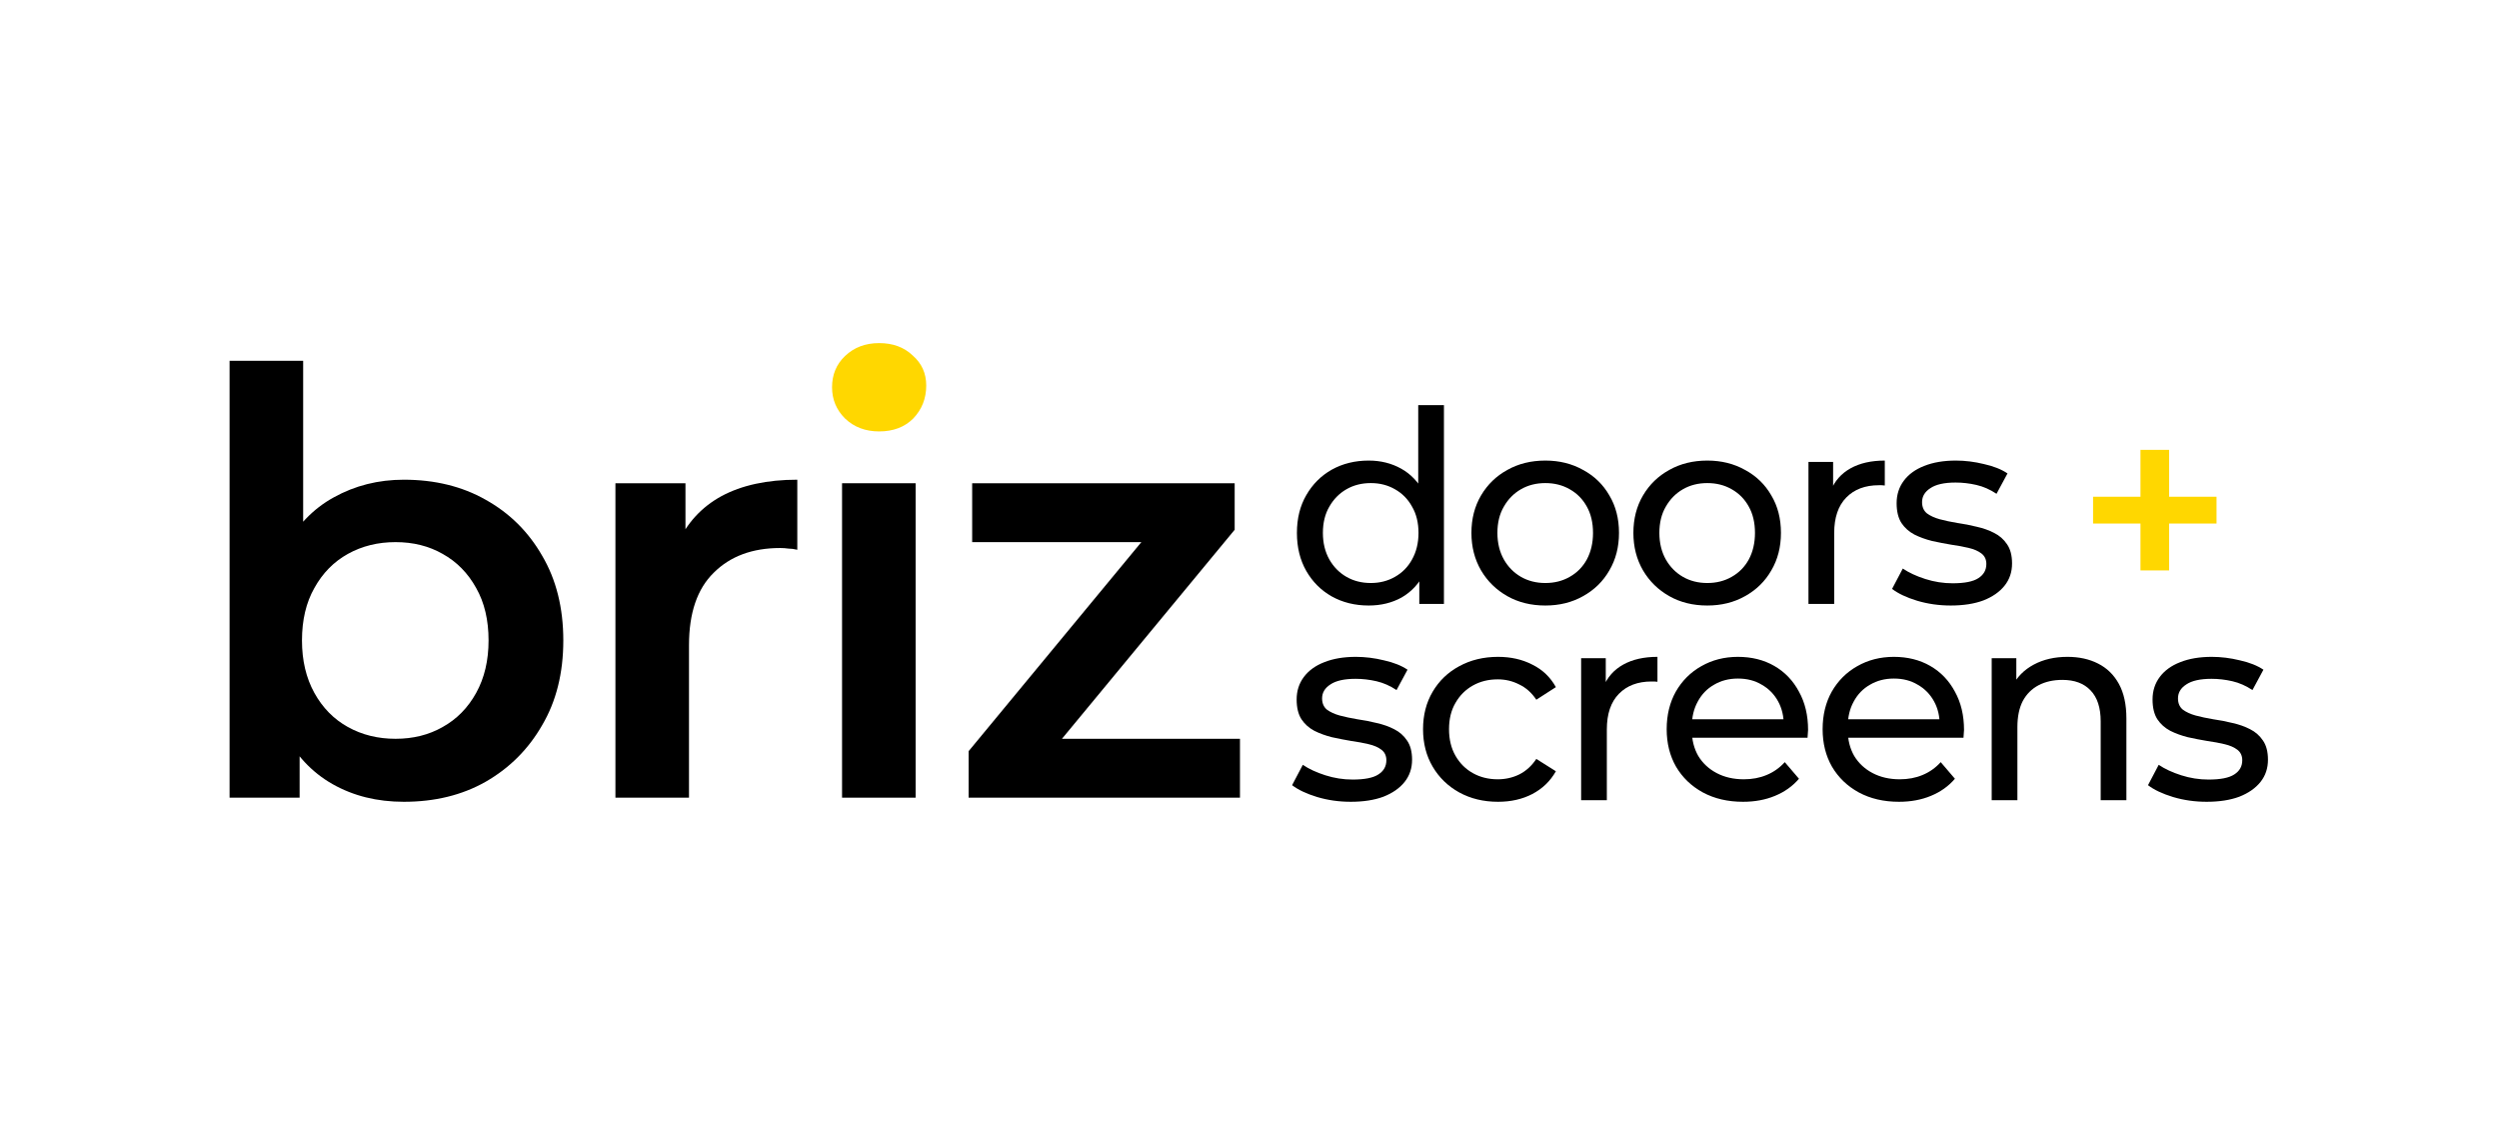
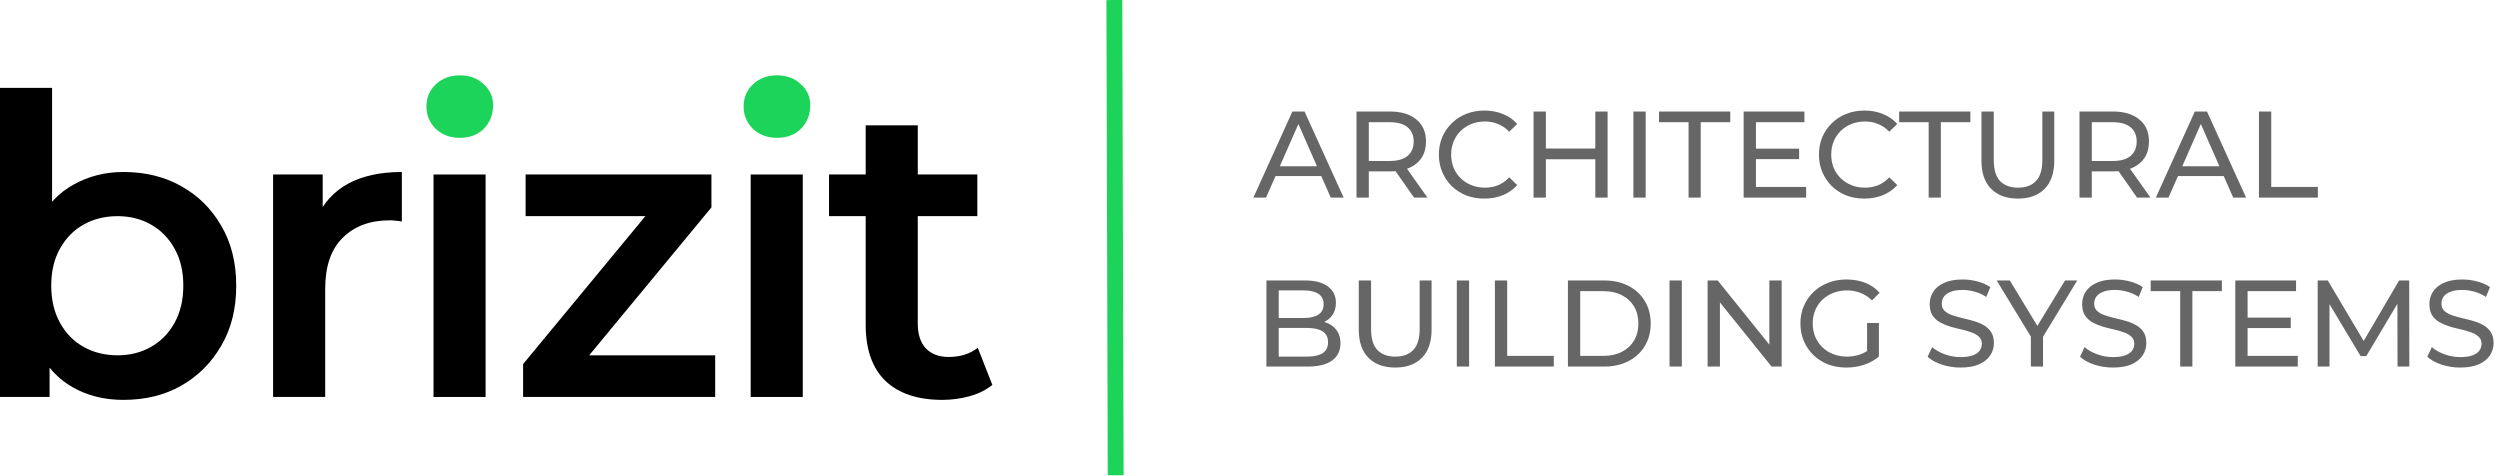
- <svg xmlns="http://www.w3.org/2000/svg" width="1118" height="512" viewBox="0 0 1118 512" fill="none">
-   <path d="M987.208 358.562C981.937 358.562 976.905 357.843 972.112 356.405C967.4 354.967 963.685 353.21 960.97 351.133L965.762 342.028C968.478 343.865 971.833 345.422 975.826 346.7C979.82 347.978 983.894 348.617 988.047 348.617C993.398 348.617 997.232 347.859 999.549 346.341C1001.95 344.823 1003.14 342.707 1003.14 339.991C1003.14 337.994 1002.42 336.437 1000.99 335.318C999.549 334.2 997.632 333.362 995.236 332.802C992.919 332.243 990.323 331.764 987.448 331.365C984.572 330.885 981.697 330.326 978.822 329.687C975.946 328.968 973.31 328.01 970.914 326.812C968.518 325.534 966.601 323.817 965.163 321.66C963.725 319.424 963.007 316.468 963.007 312.794C963.007 308.96 964.085 305.605 966.241 302.73C968.398 299.854 971.433 297.658 975.347 296.14C979.341 294.543 984.053 293.744 989.485 293.744C993.638 293.744 997.831 294.263 1002.06 295.302C1006.38 296.26 1009.89 297.658 1012.61 299.495L1007.7 308.601C1004.82 306.684 1001.83 305.366 998.71 304.647C995.595 303.928 992.48 303.569 989.365 303.569C984.333 303.569 980.579 304.407 978.103 306.085C975.627 307.682 974.389 309.759 974.389 312.315C974.389 314.471 975.107 316.149 976.545 317.347C978.063 318.465 979.98 319.344 982.296 319.983C984.692 320.622 987.328 321.181 990.204 321.66C993.079 322.059 995.954 322.619 998.83 323.337C1001.71 323.976 1004.3 324.895 1006.62 326.093C1009.01 327.291 1010.93 328.968 1012.37 331.125C1013.89 333.282 1014.64 336.157 1014.64 339.751C1014.64 343.585 1013.53 346.9 1011.29 349.696C1009.05 352.491 1005.9 354.688 1001.83 356.285C997.752 357.803 992.879 358.562 987.208 358.562Z" fill="black" />
-   <path d="M924.946 293.744C930.138 293.744 934.691 294.743 938.605 296.739C942.599 298.736 945.714 301.771 947.95 305.845C950.187 309.919 951.305 315.07 951.305 321.301V357.843H939.803V322.619C939.803 316.468 938.285 311.836 935.25 308.72C932.295 305.605 928.101 304.048 922.67 304.048C918.596 304.048 915.042 304.847 912.007 306.444C908.972 308.042 906.615 310.398 904.938 313.513C903.341 316.628 902.542 320.502 902.542 325.135V357.843H891.04V294.343H902.063V311.476L900.265 306.923C902.342 302.77 905.537 299.535 909.85 297.219C914.163 294.902 919.196 293.744 924.946 293.744Z" fill="black" />
-   <path d="M849.549 358.562C842.76 358.562 836.77 357.164 831.578 354.368C826.466 351.573 822.472 347.739 819.597 342.867C816.801 337.994 815.403 332.403 815.403 326.093C815.403 319.783 816.761 314.192 819.477 309.32C822.272 304.447 826.066 300.653 830.859 297.938C835.731 295.142 841.203 293.744 847.273 293.744C853.423 293.744 858.855 295.102 863.567 297.818C868.28 300.533 871.954 304.367 874.59 309.32C877.306 314.192 878.663 319.903 878.663 326.452C878.663 326.932 878.623 327.491 878.544 328.13C878.544 328.769 878.504 329.368 878.424 329.927H824.389V321.66H872.433L867.761 324.535C867.84 320.462 867.002 316.828 865.245 313.633C863.487 310.438 861.051 307.962 857.936 306.204C854.901 304.367 851.347 303.449 847.273 303.449C843.279 303.449 839.725 304.367 836.61 306.204C833.495 307.962 831.059 310.478 829.301 313.753C827.544 316.947 826.666 320.622 826.666 324.775V326.692C826.666 330.925 827.624 334.719 829.541 338.074C831.538 341.349 834.293 343.905 837.808 345.742C841.322 347.579 845.356 348.498 849.909 348.498C853.663 348.498 857.058 347.859 860.093 346.581C863.208 345.303 865.924 343.386 868.24 340.83L874.59 348.258C871.714 351.613 868.12 354.169 863.807 355.926C859.574 357.683 854.821 358.562 849.549 358.562Z" fill="black" />
-   <path d="M779.784 358.562C772.994 358.562 767.004 357.164 761.812 354.368C756.7 351.573 752.707 347.739 749.831 342.867C747.035 337.994 745.638 332.403 745.638 326.093C745.638 319.783 746.996 314.192 749.711 309.32C752.507 304.447 756.301 300.653 761.093 297.938C765.966 295.142 771.437 293.744 777.507 293.744C783.658 293.744 789.089 295.102 793.802 297.818C798.514 300.533 802.188 304.367 804.824 309.32C807.54 314.192 808.898 319.903 808.898 326.452C808.898 326.932 808.858 327.491 808.778 328.13C808.778 328.769 808.738 329.368 808.658 329.927H754.624V321.66H802.668L797.995 324.535C798.075 320.462 797.236 316.828 795.479 313.633C793.722 310.438 791.286 307.962 788.171 306.204C785.135 304.367 781.581 303.449 777.507 303.449C773.514 303.449 769.959 304.367 766.844 306.204C763.729 307.962 761.293 310.478 759.536 313.753C757.779 316.947 756.9 320.622 756.9 324.775V326.692C756.9 330.925 757.858 334.719 759.775 338.074C761.772 341.349 764.528 343.905 768.042 345.742C771.557 347.579 775.59 348.498 780.143 348.498C783.897 348.498 787.292 347.859 790.327 346.581C793.442 345.303 796.158 343.386 798.474 340.83L804.824 348.258C801.949 351.613 798.354 354.169 794.041 355.926C789.808 357.683 785.055 358.562 779.784 358.562Z" fill="black" />
-   <path d="M707.364 357.843V294.343H718.387V311.596L717.309 307.283C719.066 302.89 722.021 299.535 726.175 297.219C730.328 294.902 735.44 293.744 741.51 293.744V304.887C741.031 304.807 740.552 304.767 740.073 304.767C739.673 304.767 739.274 304.767 738.874 304.767C732.724 304.767 727.852 306.604 724.258 310.278C720.663 313.952 718.866 319.264 718.866 326.213V357.843H707.364Z" fill="black" />
-   <path d="M670.189 358.562C663.719 358.562 657.928 357.164 652.816 354.368C647.784 351.573 643.83 347.739 640.955 342.867C638.079 337.994 636.642 332.403 636.642 326.093C636.642 319.783 638.079 314.192 640.955 309.32C643.83 304.447 647.784 300.653 652.816 297.938C657.928 295.142 663.719 293.744 670.189 293.744C675.94 293.744 681.051 294.902 685.524 297.219C690.077 299.455 693.592 302.81 696.068 307.283L687.322 312.914C685.245 309.799 682.689 307.522 679.654 306.085C676.698 304.567 673.503 303.808 670.069 303.808C665.915 303.808 662.201 304.727 658.926 306.564C655.652 308.401 653.056 310.997 651.139 314.352C649.222 317.626 648.263 321.54 648.263 326.093C648.263 330.646 649.222 334.6 651.139 337.954C653.056 341.309 655.652 343.905 658.926 345.742C662.201 347.579 665.915 348.498 670.069 348.498C673.503 348.498 676.698 347.779 679.654 346.341C682.689 344.823 685.245 342.507 687.322 339.392L696.068 344.903C693.592 349.296 690.077 352.691 685.524 355.087C681.051 357.404 675.94 358.562 670.189 358.562Z" fill="black" />
-   <path d="M604.296 358.562C599.024 358.562 593.992 357.843 589.2 356.405C584.487 354.967 580.773 353.21 578.058 351.133L582.85 342.028C585.566 343.865 588.92 345.422 592.914 346.7C596.908 347.978 600.981 348.617 605.135 348.617C610.486 348.617 614.32 347.859 616.637 346.341C619.033 344.823 620.231 342.707 620.231 339.991C620.231 337.994 619.512 336.437 618.074 335.318C616.637 334.2 614.72 333.362 612.323 332.802C610.007 332.243 607.411 331.764 604.536 331.365C601.66 330.885 598.785 330.326 595.909 329.687C593.034 328.968 590.398 328.01 588.002 326.812C585.606 325.534 583.689 323.817 582.251 321.66C580.813 319.424 580.094 316.468 580.094 312.794C580.094 308.96 581.173 305.605 583.329 302.73C585.486 299.854 588.521 297.658 592.435 296.14C596.429 294.543 601.141 293.744 606.573 293.744C610.726 293.744 614.919 294.263 619.153 295.302C623.466 296.26 626.98 297.658 629.696 299.495L624.784 308.601C621.908 306.684 618.913 305.366 615.798 304.647C612.683 303.928 609.568 303.569 606.453 303.569C601.421 303.569 597.667 304.407 595.191 306.085C592.714 307.682 591.476 309.759 591.476 312.315C591.476 314.471 592.195 316.149 593.633 317.347C595.151 318.465 597.068 319.344 599.384 319.983C601.78 320.622 604.416 321.181 607.291 321.66C610.167 322.059 613.042 322.619 615.918 323.337C618.793 323.976 621.389 324.895 623.706 326.093C626.102 327.291 628.019 328.968 629.456 331.125C630.974 333.282 631.733 336.157 631.733 339.751C631.733 343.585 630.615 346.9 628.378 349.696C626.142 352.491 622.987 354.688 618.913 356.285C614.84 357.803 609.967 358.562 604.296 358.562Z" fill="black" />
-   <path d="M957.604 255.094V201.179H970.424V255.094H957.604ZM936.397 234.127V222.146H991.63V234.127H936.397Z" fill="#FFD700" />
-   <path d="M872.714 270.788C867.442 270.788 862.41 270.069 857.618 268.632C852.905 267.194 849.191 265.437 846.476 263.36L851.268 254.254C853.984 256.092 857.338 257.649 861.332 258.927C865.326 260.205 869.399 260.844 873.553 260.844C878.904 260.844 882.738 260.085 885.055 258.568C887.451 257.05 888.649 254.933 888.649 252.218C888.649 250.221 887.93 248.663 886.492 247.545C885.055 246.427 883.138 245.588 880.741 245.029C878.425 244.47 875.829 243.991 872.954 243.591C870.078 243.112 867.203 242.553 864.327 241.914C861.452 241.195 858.816 240.237 856.42 239.038C854.024 237.76 852.107 236.043 850.669 233.887C849.231 231.65 848.512 228.695 848.512 225.021C848.512 221.187 849.591 217.832 851.747 214.957C853.904 212.081 856.939 209.885 860.853 208.367C864.847 206.769 869.559 205.971 874.991 205.971C879.144 205.971 883.337 206.49 887.571 207.528C891.884 208.487 895.398 209.885 898.114 211.722L893.202 220.827C890.326 218.91 887.331 217.592 884.216 216.873C881.101 216.155 877.986 215.795 874.871 215.795C869.839 215.795 866.085 216.634 863.609 218.311C861.132 219.909 859.894 221.985 859.894 224.541C859.894 226.698 860.613 228.375 862.051 229.573C863.569 230.692 865.486 231.57 867.802 232.209C870.198 232.848 872.834 233.407 875.709 233.887C878.585 234.286 881.46 234.845 884.336 235.564C887.211 236.203 889.807 237.121 892.123 238.32C894.52 239.518 896.437 241.195 897.874 243.352C899.392 245.508 900.151 248.384 900.151 251.978C900.151 255.812 899.033 259.127 896.796 261.922C894.56 264.718 891.405 266.914 887.331 268.512C883.257 270.03 878.385 270.788 872.714 270.788Z" fill="black" />
-   <path d="M809.073 270.069V206.57H820.096V223.823L819.018 219.509C820.775 215.116 823.73 211.762 827.884 209.445C832.037 207.129 837.149 205.971 843.219 205.971V217.113C842.74 217.033 842.261 216.993 841.782 216.993C841.382 216.993 840.983 216.993 840.583 216.993C834.433 216.993 829.561 218.83 825.967 222.505C822.372 226.179 820.575 231.49 820.575 238.439V270.069H809.073Z" fill="black" />
-   <path d="M763.813 270.788C757.423 270.788 751.752 269.391 746.8 266.595C741.848 263.799 737.934 259.965 735.058 255.093C732.183 250.141 730.745 244.55 730.745 238.32C730.745 232.01 732.183 226.418 735.058 221.546C737.934 216.674 741.848 212.88 746.8 210.164C751.752 207.368 757.423 205.971 763.813 205.971C770.123 205.971 775.754 207.368 780.706 210.164C785.738 212.88 789.652 216.674 792.448 221.546C795.323 226.339 796.761 231.93 796.761 238.32C796.761 244.63 795.323 250.221 792.448 255.093C789.652 259.965 785.738 263.799 780.706 266.595C775.754 269.391 770.123 270.788 763.813 270.788ZM763.813 260.724C767.886 260.724 771.521 259.806 774.716 257.969C777.99 256.131 780.546 253.536 782.384 250.181C784.221 246.746 785.139 242.793 785.139 238.32C785.139 233.767 784.221 229.853 782.384 226.578C780.546 223.223 777.99 220.628 774.716 218.79C771.521 216.953 767.886 216.035 763.813 216.035C759.739 216.035 756.105 216.953 752.91 218.79C749.715 220.628 747.159 223.223 745.242 226.578C743.325 229.853 742.367 233.767 742.367 238.32C742.367 242.793 743.325 246.746 745.242 250.181C747.159 253.536 749.715 256.131 752.91 257.969C756.105 259.806 759.739 260.724 763.813 260.724Z" fill="black" />
-   <path d="M691.355 270.788C684.965 270.788 679.294 269.391 674.342 266.595C669.39 263.799 665.476 259.965 662.6 255.093C659.725 250.141 658.287 244.55 658.287 238.32C658.287 232.01 659.725 226.418 662.6 221.546C665.476 216.674 669.39 212.88 674.342 210.164C679.294 207.368 684.965 205.971 691.355 205.971C697.665 205.971 703.296 207.368 708.248 210.164C713.28 212.88 717.194 216.674 719.99 221.546C722.865 226.339 724.303 231.93 724.303 238.32C724.303 244.63 722.865 250.221 719.99 255.093C717.194 259.965 713.28 263.799 708.248 266.595C703.296 269.391 697.665 270.788 691.355 270.788ZM691.355 260.724C695.428 260.724 699.063 259.806 702.258 257.969C705.532 256.131 708.088 253.536 709.926 250.181C711.763 246.746 712.681 242.793 712.681 238.32C712.681 233.767 711.763 229.853 709.926 226.578C708.088 223.223 705.532 220.628 702.258 218.79C699.063 216.953 695.428 216.035 691.355 216.035C687.281 216.035 683.647 216.953 680.452 218.79C677.257 220.628 674.701 223.223 672.784 226.578C670.867 229.853 669.909 233.767 669.909 238.32C669.909 242.793 670.867 246.746 672.784 250.181C674.701 253.536 677.257 256.131 680.452 257.969C683.647 259.806 687.281 260.724 691.355 260.724Z" fill="black" />
-   <path d="M612.323 270.788C606.173 270.788 600.662 269.43 595.789 266.715C590.997 263.999 587.203 260.205 584.407 255.333C581.612 250.46 580.214 244.789 580.214 238.32C580.214 231.85 581.612 226.219 584.407 221.426C587.203 216.554 590.997 212.76 595.789 210.044C600.662 207.329 606.173 205.971 612.323 205.971C617.675 205.971 622.507 207.169 626.82 209.565C631.133 211.961 634.568 215.556 637.124 220.348C639.76 225.14 641.078 231.131 641.078 238.32C641.078 245.508 639.8 251.499 637.244 256.291C634.768 261.084 631.373 264.718 627.06 267.194C622.747 269.59 617.834 270.788 612.323 270.788ZM613.282 260.724C617.275 260.724 620.87 259.806 624.065 257.969C627.339 256.132 629.895 253.536 631.732 250.181C633.649 246.746 634.608 242.793 634.608 238.32C634.608 233.767 633.649 229.853 631.732 226.578C629.895 223.223 627.339 220.628 624.065 218.79C620.87 216.953 617.275 216.035 613.282 216.035C609.208 216.035 605.574 216.953 602.379 218.79C599.184 220.628 596.628 223.223 594.711 226.578C592.794 229.853 591.836 233.767 591.836 238.32C591.836 242.793 592.794 246.746 594.711 250.181C596.628 253.536 599.184 256.132 602.379 257.969C605.574 259.806 609.208 260.724 613.282 260.724ZM634.967 270.069V252.937L635.686 238.2L634.488 223.463V181.17H645.99V270.069H634.967Z" fill="black" />
-   <path d="M433.347 356.72V335.918L519.979 231.117L526.035 242.439H434.927V216.107H552.367V236.91L465.735 341.711L459.152 330.388H554.737V356.72H433.347Z" fill="black" />
-   <path fill-rule="evenodd" clip-rule="evenodd" d="M376.718 216.106V356.719H409.633V216.106H376.718Z" fill="black" />
-   <path d="M393.307 192.934C387.163 192.934 382.072 191.003 378.034 187.141C374.172 183.279 372.241 178.627 372.241 173.185C372.241 167.567 374.172 162.915 378.034 159.229C382.072 155.367 387.163 153.436 393.307 153.436C399.451 153.436 404.454 155.279 408.316 158.965C412.354 162.476 414.372 166.953 414.372 172.395C414.372 178.188 412.441 183.103 408.579 187.141C404.717 191.003 399.627 192.934 393.307 192.934Z" fill="#FFD700" />
-   <path d="M275.328 356.719V216.106H306.663V254.814L302.977 243.492C307.19 234.012 313.773 226.815 322.726 221.899C331.854 216.984 343.177 214.526 356.694 214.526V245.861C355.29 245.51 353.973 245.335 352.744 245.335C351.515 245.159 350.287 245.072 349.058 245.072C336.594 245.072 326.676 248.758 319.303 256.131C311.93 263.328 308.243 274.125 308.243 288.519V356.719H275.328Z" fill="black" />
-   <path d="M180.653 358.563C168.716 358.563 158.095 355.93 148.791 350.663C139.487 345.397 132.114 337.497 126.672 326.964C121.406 316.256 118.773 302.739 118.773 286.413C118.773 269.912 121.493 256.395 126.935 245.862C132.553 235.329 140.014 227.517 149.318 222.426C158.797 217.16 169.242 214.527 180.653 214.527C194.521 214.527 206.721 217.511 217.254 223.48C227.963 229.448 236.389 237.787 242.533 248.495C248.853 259.203 252.013 271.843 252.013 286.413C252.013 300.983 248.853 313.623 242.533 324.331C236.389 335.04 227.963 343.466 217.254 349.61C206.721 355.579 194.521 358.563 180.653 358.563ZM102.71 356.72V161.336H135.625V248.758L132.992 286.15L134.045 323.541V356.72H102.71ZM176.966 330.388C184.866 330.388 191.888 328.632 198.032 325.121C204.352 321.61 209.355 316.519 213.041 309.849C216.728 303.178 218.571 295.366 218.571 286.413C218.571 277.285 216.728 269.473 213.041 262.978C209.355 256.307 204.352 251.216 198.032 247.705C191.888 244.194 184.866 242.439 176.966 242.439C169.067 242.439 161.957 244.194 155.637 247.705C149.318 251.216 144.315 256.307 140.628 262.978C136.942 269.473 135.098 277.285 135.098 286.413C135.098 295.366 136.942 303.178 140.628 309.849C144.315 316.519 149.318 321.61 155.637 325.121C161.957 328.632 169.067 330.388 176.966 330.388Z" fill="black" />
+ <svg xmlns="http://www.w3.org/2000/svg" width="1613" height="307" viewBox="0 0 1613 307" fill="none">
+   <path d="M808.682 127.506L833.839 71.954H841.696L866.933 127.506H858.6L836.141 76.398H839.315L816.856 127.506H808.682ZM819.396 113.618L821.539 107.269H852.807L855.108 113.618H819.396ZM875.22 127.506V71.954H896.885C904.08 71.954 909.741 73.673 913.868 77.112C917.995 80.498 920.058 85.233 920.058 91.318C920.058 95.339 919.132 98.804 917.28 101.714C915.429 104.571 912.783 106.766 909.344 108.301C905.905 109.835 901.752 110.602 896.885 110.602H879.584L883.156 106.952V127.506H875.22ZM912.36 127.506L898.234 107.348H906.725L921.01 127.506H912.36ZM883.156 107.745L879.584 103.857H896.647C901.726 103.857 905.561 102.772 908.154 100.603C910.799 98.381 912.122 95.286 912.122 91.318C912.122 87.35 910.799 84.281 908.154 82.112C905.561 79.943 901.726 78.858 896.647 78.858H879.584L883.156 74.89V107.745ZM957.719 128.141C953.487 128.141 949.572 127.453 945.974 126.077C942.429 124.649 939.334 122.665 936.689 120.125C934.096 117.533 932.059 114.517 930.578 111.078C929.097 107.639 928.356 103.857 928.356 99.73C928.356 95.603 929.097 91.82 930.578 88.381C932.059 84.942 934.123 81.953 936.768 79.414C939.413 76.821 942.509 74.837 946.053 73.462C949.651 72.033 953.566 71.319 957.799 71.319C962.084 71.319 966.026 72.06 969.623 73.541C973.274 74.969 976.369 77.112 978.908 79.969L973.75 84.969C971.634 82.747 969.253 81.107 966.608 80.049C963.962 78.938 961.132 78.382 958.116 78.382C954.995 78.382 952.085 78.911 949.386 79.969C946.741 81.027 944.44 82.509 942.482 84.413C940.525 86.318 938.99 88.593 937.879 91.238C936.821 93.831 936.292 96.661 936.292 99.73C936.292 102.798 936.821 105.655 937.879 108.301C938.99 110.893 940.525 113.142 942.482 115.046C944.44 116.951 946.741 118.432 949.386 119.49C952.085 120.549 954.995 121.078 958.116 121.078C961.132 121.078 963.962 120.549 966.608 119.49C969.253 118.379 971.634 116.686 973.75 114.411L978.908 119.411C976.369 122.268 973.274 124.437 969.623 125.919C966.026 127.4 962.058 128.141 957.719 128.141ZM1029.29 127.506V71.954H1037.23V127.506H1029.29ZM989.455 127.506V71.954H997.391V127.506H989.455ZM996.597 102.746V95.841H1030.01V102.746H996.597ZM1053.86 127.506V71.954H1061.79V127.506H1053.86ZM1089.46 127.506V78.858H1070.41V71.954H1116.36V78.858H1097.31V127.506H1089.46ZM1125 127.506V71.954H1164.21V78.858H1132.94V120.602H1165.32V127.506H1125ZM1132.22 102.666V95.921H1160.79V102.666H1132.22ZM1202.93 128.141C1198.7 128.141 1194.78 127.453 1191.18 126.077C1187.64 124.649 1184.54 122.665 1181.9 120.125C1179.31 117.533 1177.27 114.517 1175.79 111.078C1174.31 107.639 1173.57 103.857 1173.57 99.73C1173.57 95.603 1174.31 91.82 1175.79 88.381C1177.27 84.942 1179.33 81.953 1181.98 79.414C1184.62 76.821 1187.72 74.837 1191.26 73.462C1194.86 72.033 1198.78 71.319 1203.01 71.319C1207.29 71.319 1211.24 72.06 1214.83 73.541C1218.48 74.969 1221.58 77.112 1224.12 79.969L1218.96 84.969C1216.84 82.747 1214.46 81.107 1211.82 80.049C1209.17 78.938 1206.34 78.382 1203.33 78.382C1200.2 78.382 1197.29 78.911 1194.6 79.969C1191.95 81.027 1189.65 82.509 1187.69 84.413C1185.73 86.318 1184.2 88.593 1183.09 91.238C1182.03 93.831 1181.5 96.661 1181.5 99.73C1181.5 102.798 1182.03 105.655 1183.09 108.301C1184.2 110.893 1185.73 113.142 1187.69 115.046C1189.65 116.951 1191.95 118.432 1194.6 119.49C1197.29 120.549 1200.2 121.078 1203.33 121.078C1206.34 121.078 1209.17 120.549 1211.82 119.49C1214.46 118.379 1216.84 116.686 1218.96 114.411L1224.12 119.411C1221.58 122.268 1218.48 124.437 1214.83 125.919C1211.24 127.4 1207.27 128.141 1202.93 128.141ZM1244.38 127.506V78.858H1225.33V71.954H1271.28V78.858H1252.23V127.506H1244.38ZM1301.93 128.141C1294.63 128.141 1288.89 126.051 1284.71 121.871C1280.53 117.692 1278.44 111.581 1278.44 103.539V71.954H1286.38V103.222C1286.38 109.412 1287.73 113.935 1290.42 116.792C1293.18 119.649 1297.04 121.078 1302.01 121.078C1307.04 121.078 1310.9 119.649 1313.6 116.792C1316.35 113.935 1317.72 109.412 1317.72 103.222V71.954H1325.42V103.539C1325.42 111.581 1323.33 117.692 1319.15 121.871C1315.03 126.051 1309.29 128.141 1301.93 128.141ZM1341.69 127.506V71.954H1363.36C1370.55 71.954 1376.21 73.673 1380.34 77.112C1384.47 80.498 1386.53 85.233 1386.53 91.318C1386.53 95.339 1385.6 98.804 1383.75 101.714C1381.9 104.571 1379.26 106.766 1375.82 108.301C1372.38 109.835 1368.22 110.602 1363.36 110.602H1346.06L1349.63 106.952V127.506H1341.69ZM1378.83 127.506L1364.71 107.348H1373.2L1387.48 127.506H1378.83ZM1349.63 107.745L1346.06 103.857H1363.12C1368.2 103.857 1372.03 102.772 1374.63 100.603C1377.27 98.381 1378.59 95.286 1378.59 91.318C1378.59 87.35 1377.27 84.281 1374.63 82.112C1372.03 79.943 1368.2 78.858 1363.12 78.858H1346.06L1349.63 74.89V107.745ZM1390.94 127.506L1416.1 71.954H1423.95L1449.19 127.506H1440.86L1418.4 76.398H1421.57L1399.11 127.506H1390.94ZM1401.65 113.618L1403.8 107.269H1435.06L1437.37 113.618H1401.65ZM1457.48 127.506V71.954H1465.41V120.602H1495.49V127.506H1457.48ZM817.095 236.506V180.954H842.014C848.415 180.954 853.336 182.25 856.775 184.842C860.213 187.382 861.933 190.874 861.933 195.318C861.933 198.334 861.245 200.873 859.87 202.937C858.547 205 856.748 206.587 854.473 207.698C852.198 208.809 849.738 209.365 847.093 209.365L848.521 206.984C851.695 206.984 854.5 207.539 856.933 208.65C859.367 209.762 861.298 211.402 862.727 213.571C864.155 215.687 864.869 218.332 864.869 221.507C864.869 226.268 863.07 229.972 859.473 232.617C855.928 235.21 850.637 236.506 843.601 236.506H817.095ZM825.031 230.078H843.283C847.675 230.078 851.034 229.337 853.362 227.856C855.69 226.374 856.854 224.046 856.854 220.872C856.854 217.645 855.69 215.29 853.362 213.809C851.034 212.328 847.675 211.587 843.283 211.587H824.316V205.159H841.299C845.32 205.159 848.442 204.418 850.664 202.937C852.886 201.455 853.997 199.233 853.997 196.27C853.997 193.308 852.886 191.085 850.664 189.604C848.442 188.123 845.32 187.382 841.299 187.382H825.031V230.078ZM900.171 237.141C892.87 237.141 887.13 235.051 882.95 230.871C878.771 226.692 876.681 220.581 876.681 212.539V180.954H884.617V212.222C884.617 218.412 885.966 222.935 888.664 225.792C891.415 228.649 895.278 230.078 900.251 230.078C905.277 230.078 909.139 228.649 911.837 225.792C914.588 222.935 915.964 218.412 915.964 212.222V180.954H923.662V212.539C923.662 220.581 921.572 226.692 917.393 230.871C913.266 235.051 907.525 237.141 900.171 237.141ZM939.932 236.506V180.954H947.868V236.506H939.932ZM964.5 236.506V180.954H972.436V229.602H1002.51V236.506H964.5ZM1011.62 236.506V180.954H1035.03C1040.96 180.954 1046.17 182.118 1050.66 184.446C1055.21 186.774 1058.73 190.027 1061.22 194.207C1063.76 198.387 1065.03 203.228 1065.03 208.73C1065.03 214.232 1063.76 219.073 1061.22 223.253C1058.73 227.432 1055.21 230.686 1050.66 233.014C1046.17 235.342 1040.96 236.506 1035.03 236.506H1011.62ZM1019.56 229.602H1034.55C1039.16 229.602 1043.13 228.729 1046.46 226.983C1049.84 225.237 1052.46 222.803 1054.32 219.682C1056.17 216.507 1057.09 212.857 1057.09 208.73C1057.09 204.55 1056.17 200.9 1054.32 197.778C1052.46 194.657 1049.84 192.223 1046.46 190.477C1043.13 188.731 1039.16 187.858 1034.55 187.858H1019.56V229.602ZM1077.18 236.506V180.954H1085.12V236.506H1077.18ZM1101.75 236.506V180.954H1108.26L1145 226.586H1141.59V180.954H1149.53V236.506H1143.02L1106.28 190.874H1109.69V236.506H1101.75ZM1191.23 237.141C1186.95 237.141 1183.01 236.453 1179.41 235.077C1175.81 233.649 1172.69 231.665 1170.04 229.125C1167.4 226.533 1165.33 223.517 1163.85 220.078C1162.37 216.639 1161.63 212.857 1161.63 208.73C1161.63 204.603 1162.37 200.82 1163.85 197.381C1165.33 193.942 1167.4 190.953 1170.04 188.414C1172.74 185.821 1175.89 183.837 1179.49 182.462C1183.08 181.033 1187.05 180.319 1191.39 180.319C1195.78 180.319 1199.8 181.033 1203.45 182.462C1207.1 183.89 1210.2 186.033 1212.74 188.89L1207.82 193.81C1205.54 191.588 1203.06 189.974 1200.36 188.969C1197.71 187.911 1194.83 187.382 1191.71 187.382C1188.53 187.382 1185.57 187.911 1182.82 188.969C1180.12 190.027 1177.77 191.509 1175.76 193.413C1173.8 195.318 1172.27 197.593 1171.15 200.238C1170.1 202.831 1169.57 205.661 1169.57 208.73C1169.57 211.746 1170.1 214.576 1171.15 217.221C1172.27 219.814 1173.8 222.089 1175.76 224.046C1177.77 225.951 1180.12 227.432 1182.82 228.49C1185.52 229.549 1188.45 230.078 1191.63 230.078C1194.59 230.078 1197.42 229.628 1200.12 228.729C1202.87 227.776 1205.41 226.216 1207.74 224.046L1212.26 230.078C1209.51 232.406 1206.28 234.178 1202.58 235.395C1198.93 236.559 1195.15 237.141 1191.23 237.141ZM1212.26 230.078L1204.64 229.046V208.412H1212.26V230.078ZM1264.96 237.141C1260.73 237.141 1256.68 236.506 1252.82 235.236C1248.95 233.913 1245.91 232.22 1243.69 230.157L1246.63 223.967C1248.74 225.819 1251.44 227.353 1254.72 228.57C1258 229.787 1261.41 230.395 1264.96 230.395C1268.19 230.395 1270.81 230.025 1272.82 229.284C1274.83 228.543 1276.31 227.538 1277.26 226.268C1278.21 224.946 1278.69 223.464 1278.69 221.824C1278.69 219.92 1278.05 218.385 1276.78 217.221C1275.57 216.057 1273.95 215.132 1271.94 214.444C1269.99 213.703 1267.82 213.068 1265.44 212.539C1263.05 212.01 1260.65 211.402 1258.21 210.714C1255.83 209.973 1253.64 209.047 1251.63 207.936C1249.67 206.825 1248.08 205.344 1246.86 203.492C1245.65 201.587 1245.04 199.154 1245.04 196.191C1245.04 193.334 1245.78 190.715 1247.26 188.334C1248.8 185.901 1251.12 183.97 1254.25 182.541C1257.42 181.06 1261.44 180.319 1266.31 180.319C1269.54 180.319 1272.74 180.742 1275.91 181.589C1279.09 182.435 1281.84 183.652 1284.16 185.239L1281.55 191.588C1279.16 190.001 1276.65 188.863 1274.01 188.176C1271.36 187.435 1268.79 187.065 1266.31 187.065C1263.19 187.065 1260.62 187.461 1258.61 188.255C1256.6 189.049 1255.12 190.107 1254.17 191.429C1253.27 192.752 1252.82 194.233 1252.82 195.874C1252.82 197.831 1253.43 199.392 1254.64 200.556C1255.91 201.72 1257.53 202.646 1259.48 203.333C1261.49 204.021 1263.69 204.656 1266.07 205.238C1268.45 205.767 1270.83 206.376 1273.21 207.063C1275.65 207.751 1277.84 208.65 1279.8 209.762C1281.81 210.873 1283.42 212.354 1284.64 214.206C1285.86 216.057 1286.47 218.438 1286.47 221.348C1286.47 224.152 1285.7 226.771 1284.16 229.205C1282.63 231.586 1280.25 233.517 1277.02 234.998C1273.85 236.426 1269.83 237.141 1264.96 237.141ZM1310.31 236.506V215.237L1312.13 220.158L1288.25 180.954H1296.74L1316.82 214.047H1312.21L1332.37 180.954H1340.23L1316.42 220.158L1318.17 215.237V236.506H1310.31ZM1363.31 237.141C1359.07 237.141 1355.03 236.506 1351.16 235.236C1347.3 233.913 1344.26 232.22 1342.04 230.157L1344.97 223.967C1347.09 225.819 1349.79 227.353 1353.07 228.57C1356.35 229.787 1359.76 230.395 1363.31 230.395C1366.53 230.395 1369.15 230.025 1371.16 229.284C1373.17 228.543 1374.65 227.538 1375.61 226.268C1376.56 224.946 1377.04 223.464 1377.04 221.824C1377.04 219.92 1376.4 218.385 1375.13 217.221C1373.91 216.057 1372.3 215.132 1370.29 214.444C1368.33 213.703 1366.16 213.068 1363.78 212.539C1361.4 212.01 1358.99 211.402 1356.56 210.714C1354.18 209.973 1351.98 209.047 1349.97 207.936C1348.02 206.825 1346.43 205.344 1345.21 203.492C1344 201.587 1343.39 199.154 1343.39 196.191C1343.39 193.334 1344.13 190.715 1345.61 188.334C1347.14 185.901 1349.47 183.97 1352.59 182.541C1355.77 181.06 1359.79 180.319 1364.66 180.319C1367.88 180.319 1371.08 180.742 1374.26 181.589C1377.43 182.435 1380.18 183.652 1382.51 185.239L1379.89 191.588C1377.51 190.001 1375 188.863 1372.35 188.176C1369.71 187.435 1367.14 187.065 1364.66 187.065C1361.53 187.065 1358.97 187.461 1356.96 188.255C1354.95 189.049 1353.47 190.107 1352.51 191.429C1351.61 192.752 1351.16 194.233 1351.16 195.874C1351.16 197.831 1351.77 199.392 1352.99 200.556C1354.26 201.72 1355.87 202.646 1357.83 203.333C1359.84 204.021 1362.04 204.656 1364.42 205.238C1366.8 205.767 1369.18 206.376 1371.56 207.063C1373.99 207.751 1376.19 208.65 1378.15 209.762C1380.16 210.873 1381.77 212.354 1382.99 214.206C1384.2 216.057 1384.81 218.438 1384.81 221.348C1384.81 224.152 1384.05 226.771 1382.51 229.205C1380.98 231.586 1378.6 233.517 1375.37 234.998C1372.19 236.426 1368.17 237.141 1363.31 237.141ZM1406.66 236.506V187.858H1387.62V180.954H1433.57V187.858H1414.52V236.506H1406.66ZM1442.21 236.506V180.954H1481.41V187.858H1450.15V229.602H1482.52V236.506H1442.21ZM1449.43 211.666V204.921H1478V211.666H1449.43ZM1495.37 236.506V180.954H1501.88L1526.8 222.935H1523.31L1547.91 180.954H1554.42L1554.5 236.506H1546.88L1546.8 192.937H1548.63L1526.72 229.76H1523.07L1501.01 192.937H1502.99V236.506H1495.37ZM1587.36 237.141C1583.13 237.141 1579.08 236.506 1575.22 235.236C1571.35 233.913 1568.31 232.22 1566.09 230.157L1569.03 223.967C1571.14 225.819 1573.84 227.353 1577.12 228.57C1580.4 229.787 1583.81 230.395 1587.36 230.395C1590.59 230.395 1593.21 230.025 1595.22 229.284C1597.23 228.543 1598.71 227.538 1599.66 226.268C1600.61 224.946 1601.09 223.464 1601.09 221.824C1601.09 219.92 1600.45 218.385 1599.18 217.221C1597.97 216.057 1596.35 215.132 1594.34 214.444C1592.39 213.703 1590.22 213.068 1587.84 212.539C1585.45 212.01 1583.05 211.402 1580.61 210.714C1578.23 209.973 1576.04 209.047 1574.03 207.936C1572.07 206.825 1570.48 205.344 1569.26 203.492C1568.05 201.587 1567.44 199.154 1567.44 196.191C1567.44 193.334 1568.18 190.715 1569.66 188.334C1571.2 185.901 1573.52 183.97 1576.65 182.541C1579.82 181.06 1583.84 180.319 1588.71 180.319C1591.94 180.319 1595.14 180.742 1598.31 181.589C1601.49 182.435 1604.24 183.652 1606.56 185.239L1603.95 191.588C1601.56 190.001 1599.05 188.863 1596.41 188.176C1593.76 187.435 1591.19 187.065 1588.71 187.065C1585.59 187.065 1583.02 187.461 1581.01 188.255C1579 189.049 1577.52 190.107 1576.57 191.429C1575.67 192.752 1575.22 194.233 1575.22 195.874C1575.22 197.831 1575.83 199.392 1577.04 200.556C1578.31 201.72 1579.93 202.646 1581.88 203.333C1583.89 204.021 1586.09 204.656 1588.47 205.238C1590.85 205.767 1593.23 206.376 1595.61 207.063C1598.05 207.751 1600.24 208.65 1602.2 209.762C1604.21 210.873 1605.82 212.354 1607.04 214.206C1608.26 216.057 1608.87 218.438 1608.87 221.348C1608.87 224.152 1608.1 226.771 1606.56 229.205C1605.03 231.586 1602.65 233.517 1599.42 234.998C1596.25 236.426 1592.23 237.141 1587.36 237.141Z" fill="#666666" />
+   <line x1="719.833" y1="306.625" x2="718.982" y2="0.015" stroke="#1DD45A" stroke-width="10.24" />
+   <path d="M608.004 258.003C592.235 258.003 580.049 253.971 571.447 245.907C562.846 237.664 558.545 225.568 558.545 209.619V80.864H592.145V208.813C592.145 215.623 593.847 220.909 597.252 224.672C600.836 228.435 605.764 230.317 612.036 230.317C619.563 230.317 625.835 228.346 630.852 224.403L640.26 248.327C636.318 251.552 631.479 253.971 625.745 255.584C620.011 257.197 614.097 258.003 608.004 258.003ZM534.891 139.463V112.583H630.583V139.463H534.891Z" fill="black" />
+   <path fill-rule="evenodd" clip-rule="evenodd" d="M484.343 112.583V256.122H517.943V112.583H484.343Z" fill="black" />
+   <path d="M501.277 88.928C495.005 88.928 489.809 86.957 485.687 83.015C481.745 79.072 479.773 74.324 479.773 68.768C479.773 63.034 481.745 58.285 485.687 54.522C489.809 50.58 495.005 48.608 501.277 48.608C507.549 48.608 512.657 50.49 516.599 54.253C520.721 57.837 522.781 62.407 522.781 67.962C522.781 73.876 520.81 78.893 516.868 83.015C512.925 86.957 507.729 88.928 501.277 88.928Z" fill="#1DD45A" />
+   <path d="M337.516 256.122V234.887L425.951 127.905L432.133 139.463H339.128V112.583H459.013V133.818L370.578 240.801L363.858 229.242H461.432V256.122H337.516Z" fill="black" />
+   <path fill-rule="evenodd" clip-rule="evenodd" d="M279.706 112.583V256.122H313.306V112.583H279.706Z" fill="black" />
+   <path d="M296.641 88.928C290.369 88.928 285.172 86.957 281.05 83.015C277.108 79.072 275.137 74.324 275.137 68.768C275.137 63.034 277.108 58.285 281.05 54.522C285.172 50.58 290.369 48.608 296.641 48.608C302.913 48.608 308.02 50.49 311.962 54.253C316.084 57.837 318.145 62.407 318.145 67.962C318.145 73.876 316.174 78.893 312.231 83.015C308.289 86.957 303.092 88.928 296.641 88.928Z" fill="#1DD45A" />
+   <path d="M176.211 256.122V112.583H208.198V152.096L204.435 140.538C208.736 130.861 215.456 123.514 224.595 118.496C233.913 113.479 245.472 110.97 259.27 110.97V142.957C257.837 142.599 256.493 142.419 255.238 142.419C253.984 142.24 252.729 142.151 251.475 142.151C238.752 142.151 228.627 145.914 221.101 153.44C213.574 160.787 209.811 171.808 209.811 186.503V256.122H176.211Z" fill="black" />
+   <path d="M79.565 258.004C67.379 258.004 56.538 255.316 47.04 249.94C37.542 244.564 30.016 236.5 24.461 225.748C19.085 214.817 16.397 201.018 16.397 184.353C16.397 167.508 19.174 153.71 24.73 142.958C30.464 132.206 38.08 124.231 47.578 119.034C57.254 113.658 67.917 110.97 79.565 110.97C93.722 110.97 106.176 114.017 116.928 120.11C127.859 126.202 136.461 134.714 142.733 145.646C149.184 156.577 152.41 169.479 152.41 184.353C152.41 199.226 149.184 212.129 142.733 223.06C136.461 233.991 127.859 242.593 116.928 248.865C106.176 254.958 93.722 258.004 79.565 258.004ZM0 256.122V56.673H33.6V145.914L30.912 184.084L31.987 222.254V256.122H0ZM75.802 229.242C83.866 229.242 91.034 227.45 97.306 223.866C103.757 220.282 108.864 215.086 112.627 208.276C116.39 201.466 118.272 193.492 118.272 184.353C118.272 175.034 116.39 167.06 112.627 160.43C108.864 153.62 103.757 148.423 97.306 144.839C91.034 141.255 83.866 139.463 75.802 139.463C67.738 139.463 60.48 141.255 54.029 144.839C47.578 148.423 42.47 153.62 38.707 160.43C34.944 167.06 33.062 175.034 33.062 184.353C33.062 193.492 34.944 201.466 38.707 208.276C42.47 215.086 47.578 220.282 54.029 223.866C60.48 227.45 67.738 229.242 75.802 229.242Z" fill="black" />
</svg>
